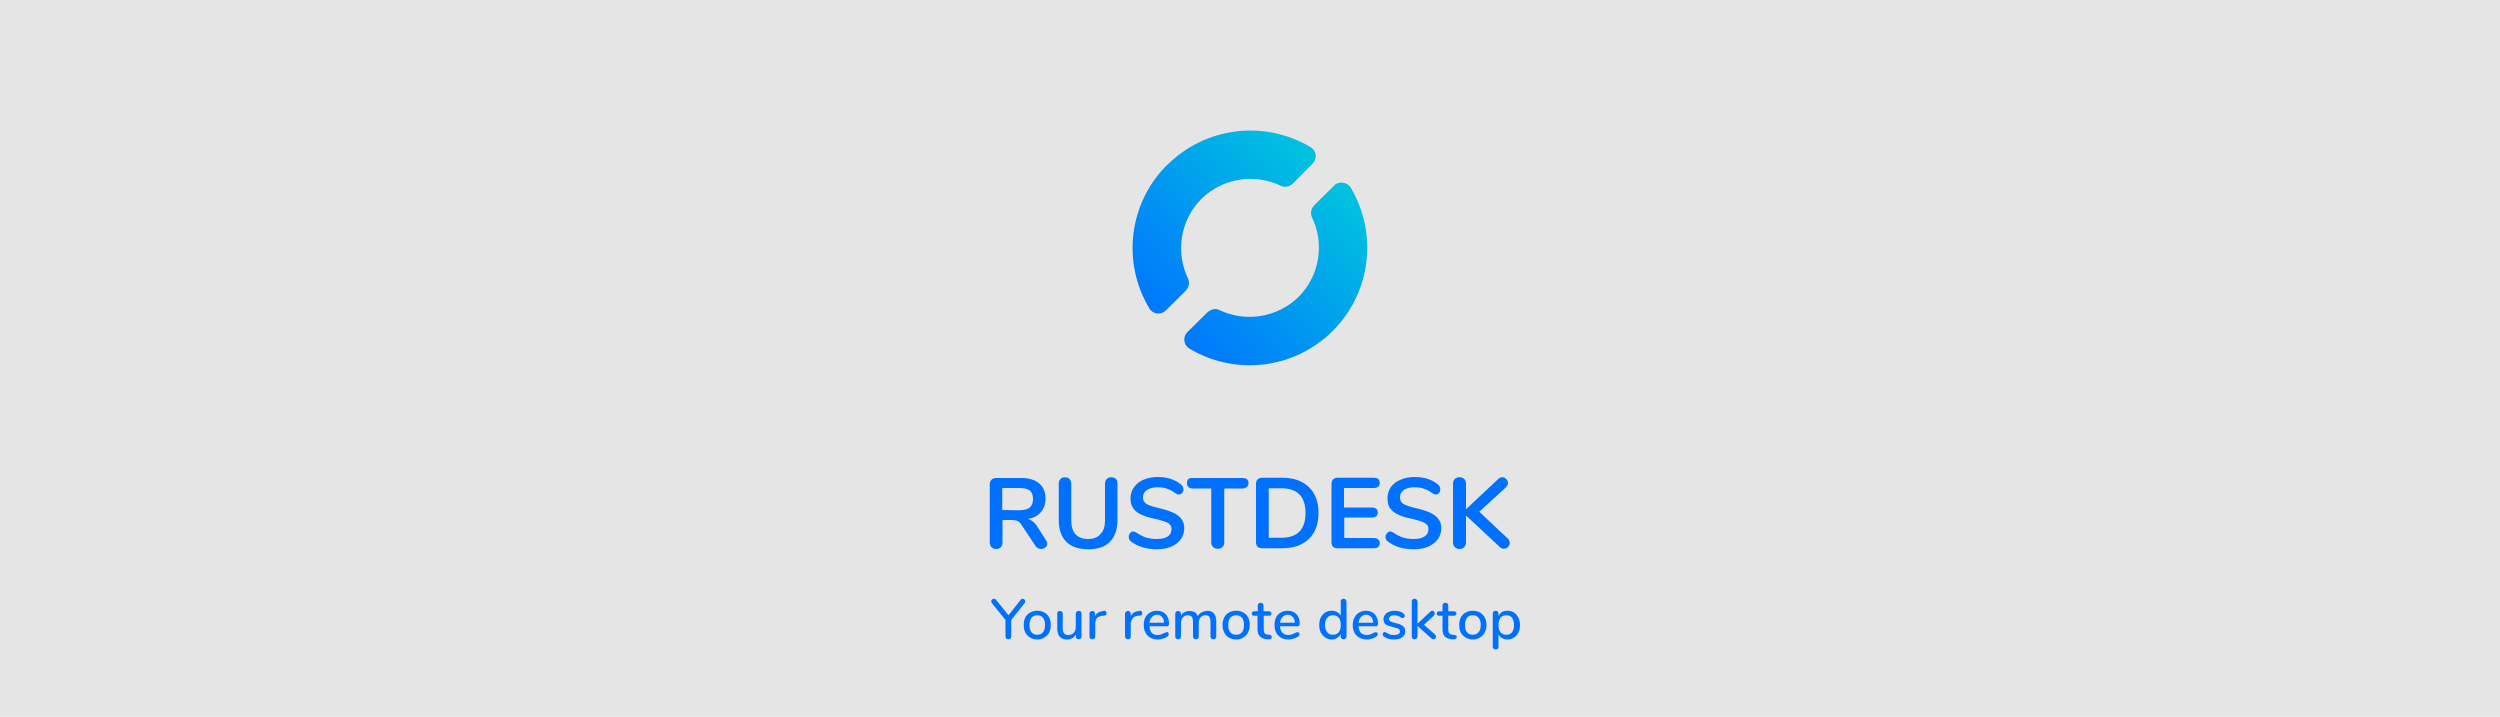
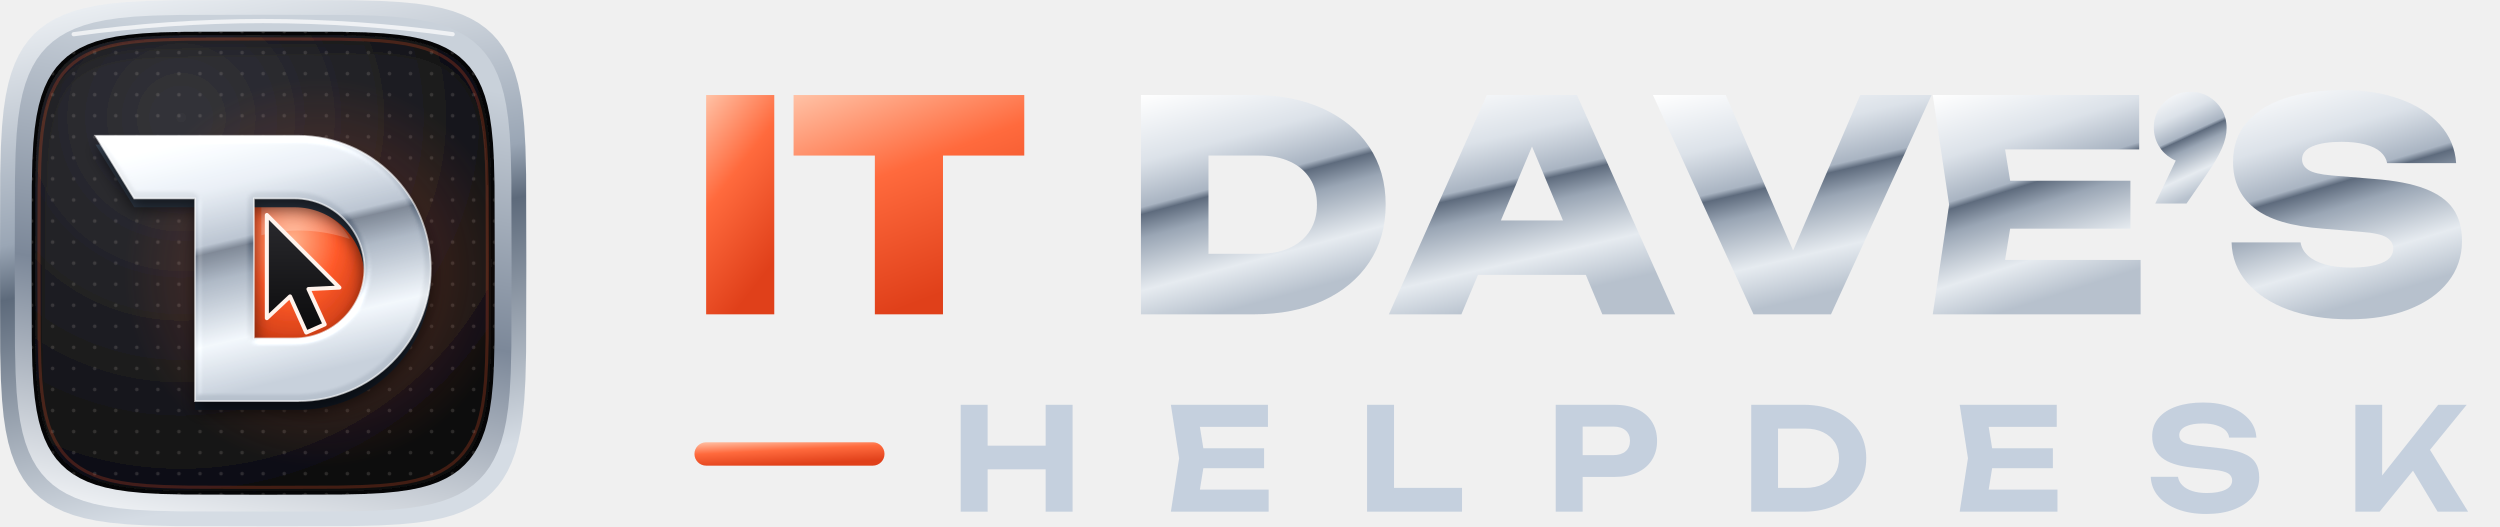
- <svg xmlns="http://www.w3.org/2000/svg" xmlns:xlink="http://www.w3.org/1999/xlink" xml:space="preserve" width="1000" height="286.6" style="clip-rule:evenodd;fill-rule:evenodd;stroke-linejoin:round;stroke-miterlimit:1.414">
-   <path d="M0 0h1000v286.6H0z" style="opacity:1;fill:#e5e5e5;fill-opacity:1;fill-rule:evenodd;stroke:none;stroke-width:.143px;stroke-linecap:butt;stroke-linejoin:miter;stroke-miterlimit:4;stroke-dasharray:none;stroke-dashoffset:0;stroke-opacity:1;marker:none" />
+ <svg xmlns="http://www.w3.org/2000/svg" viewBox="0 0 342 72" width="342" height="72" role="img" aria-label="IT Dave's Helpdesk">
  <defs>
-     <linearGradient xlink:href="#a" id="c" x1=".1" x2=".8" y1=".9" y2=".2" gradientTransform="matrix(94.00173 0 0 93.99768 453 52.2)" gradientUnits="userSpaceOnUse" />
-     <linearGradient id="a" x1=".1" x2=".8" y1=".9" y2=".2" gradientTransform="matrix(26.301 0 0 26.331 90.7 911.8)" gradientUnits="userSpaceOnUse">
-       <stop offset="0" stop-color="#004ba6" style="stop-color:#0071ff;stop-opacity:1" />
-       <stop offset="1" stop-color="#00bfe1" style="stop-color:#00bfe1;stop-opacity:1" />
+     <linearGradient id="chrome" x1="0" y1="0" x2="0" y2="1">
+       <stop offset="0" stop-color="#FFFFFF" />
+       <stop offset=".38" stop-color="#D5DCE4" />
+       <stop offset=".52" stop-color="#7D8A9B" />
+       <stop offset=".62" stop-color="#B9C3CF" />
+       <stop offset="1" stop-color="#EEF2F6" />
    </linearGradient>
-     <path id="b" d="M412.8 154.2h247V204h-247z" />
+     <linearGradient id="chromeD" x1="0" y1="0" x2="1" y2="1">
+       <stop offset="0" stop-color="#F7F9FB" />
+       <stop offset=".45" stop-color="#AEB9C6" />
+       <stop offset=".55" stop-color="#6E7B8C" />
+       <stop offset="1" stop-color="#D7DEE6" />
+     </linearGradient>
+     <linearGradient id="teal" x1="0" y1="0" x2="0" y2="1">
+       <stop offset="0" stop-color="#FF9A70" />
+       <stop offset="1" stop-color="#E84A1E" />
+     </linearGradient>
+     <radialGradient id="tile" cx=".3" cy=".2" r="1">
+       <stop offset="0" stop-color="#323238" />
+       <stop offset=".6" stop-color="#1A1A1D" />
+       <stop offset="1" stop-color="#0A0A0B" />
+     </radialGradient>
+     <linearGradient id="rim" x1="0" y1="0" x2="0" y2="1">
+       <stop offset="0" stop-color="#E9EEF3" />
+       <stop offset=".5" stop-color="#6F7C8D" />
+       <stop offset="1" stop-color="#C9D1DA" />
+     </linearGradient>
+     <filter id="glow" x="-50%" y="-50%" width="200%" height="200%">
+       <feGaussianBlur stdDeviation="2.2" result="b" />
+       <feMerge>
+         <feMergeNode in="b" />
+         <feMergeNode in="SourceGraphic" />
+       </feMerge>
+     </filter>
+     <filter id="lift" x="-20%" y="-20%" width="140%" height="150%">
+       <feDropShadow dx="0" dy="2.2" stdDeviation="1.8" flood-color="#000" flood-opacity=".55" />
+     </filter>
+     <filter id="bevel" x="-10%" y="-10%" width="120%" height="120%">
+       <feGaussianBlur in="SourceAlpha" stdDeviation="1.1" result="b" />
+       <feSpecularLighting in="b" surfaceScale="2.5" specularConstant=".9" specularExponent="22" lighting-color="#fff" result="s">
+         <feDistantLight azimuth="235" elevation="48" />
+       </feSpecularLighting>
+       <feComposite in="s" in2="SourceAlpha" operator="in" result="s2" />
+       <feComposite in="SourceGraphic" in2="s2" operator="arithmetic" k1="0" k2="1" k3=".55" k4="0" />
+     </filter>
  </defs>
-   <g style="clip-rule:evenodd;fill-rule:evenodd;stroke-linejoin:round;stroke-miterlimit:1.414">
-     <g style="font-size:40px;line-height:1.25;white-space:pre;shape-inside:url(#b);fill:#0071ff" transform="translate(-20 28.7)">
-       <path d="M438.4 187.4q.5.7.5 1.4 0 .9-.8 1.5-.7.6-1.7.6-.6 0-1.2-.3t-1-.9l-5.3-8q-.8-1.4-1.7-1.9-1-.5-2.4-.5H421v9q0 1.2-.7 1.9-.6.7-1.8.7-1.2 0-1.9-.7t-.7-2V165q0-1.2.7-1.8.7-.7 1.8-.7h10q4.8 0 7.3 2.2 2.5 2.1 2.5 6.1 0 3.3-1.9 5.4-1.8 2.1-5.2 2.7 1.2.3 2 1 1 .7 1.8 2zm-10.8-12q3 0 4.3-1.1 1.3-1.2 1.3-3.4 0-2.4-1.3-3.4-1.4-1-4.3-1h-6.7v8.8zm27.7 15.6q-5.8 0-8.8-3-3-3-3-8.8v-14.4q0-1.2.7-1.9.6-.7 1.8-.7 1.2 0 1.8.7.7.7.7 1.9v14.7q0 3.6 1.7 5.5 1.8 1.9 5 1.9 3.4 0 5-2 1.8-1.8 1.8-5.4v-14.7q0-1.2.7-1.9t1.8-.7q1.2 0 1.9.7.6.7.6 1.9v14.4q0 5.7-3 8.8-3 3-8.7 3zm27.4 0q-3 0-5.8-.8-2.7-.9-4.5-2.3-.9-.6-.9-1.9 0-.8.5-1.4.5-.7 1.2-.7t1.6.6q1.8 1.2 3.6 1.8 2 .6 4.2.6 3 0 4.5-1t1.5-3q0-1.6-1.4-2.4-1.5-.8-4.9-1.6-3.5-.7-5.7-1.7t-3.3-2.6q-1.1-1.5-1.1-4 0-2.4 1.4-4.4 1.4-2 3.8-3 2.6-1.1 5.7-1.1 5.7 0 9.3 3 .5.4.7.9.3.4.3 1 0 .9-.6 1.5-.4.6-1.1.6l-.8-.1-.9-.5q-1.6-1.2-3.2-1.7-1.5-.6-3.7-.6-2.7 0-4.3 1.1-1.6 1-1.6 3 0 1.7 1.4 2.6 1.4.8 4.8 1.6 3.5.8 5.7 1.8 2.3 1 3.4 2.5 1.2 1.5 1.2 3.8 0 2.5-1.4 4.4-1.3 1.9-3.9 3-2.4 1-5.7 1zm24.4-.2q-1.2 0-1.9-.7t-.7-1.8v-21.6h-7.3q-2.4 0-2.4-2.2t2.4-2H517q2.4 0 2.4 2t-2.4 2.2h-7.3v21.6q0 1.1-.7 1.8t-1.9.7zm17.8-.2q-1.2 0-1.9-.6-.6-.7-.6-1.8v-23.3q0-1.2.6-1.8.7-.7 1.9-.7h8q6.8 0 10.6 3.7 3.9 3.7 3.9 10.4t-3.9 10.4q-3.8 3.7-10.7 3.7zm7.6-4.2q9.7 0 9.7-9.9t-9.7-9.9h-5v19.8zm22.5 4.2q-1.1 0-1.8-.6-.6-.7-.6-1.8v-23.3q0-1.2.6-1.8.7-.7 1.8-.7h14.5q1.1 0 1.8.5.6.6.6 1.5 0 1-.6 1.6-.7.5-1.8.5h-11.9v7.8h11q1.2 0 1.9.5.6.5.6 1.5t-.6 1.5-1.8.5h-11v8.2h11.8q1.1 0 1.8.6.6.5.6 1.5t-.6 1.5-1.8.5zm30.5.4q-3.1 0-5.9-.8-2.7-.9-4.4-2.3-1-.6-1-1.9 0-.8.6-1.4.5-.7 1.2-.7t1.6.6q1.7 1.2 3.6 1.8 1.9.6 4.2.6 2.9 0 4.4-1 1.6-1 1.6-3 0-1.6-1.5-2.4-1.4-.8-4.8-1.6-3.5-.7-5.7-1.7t-3.4-2.6q-1-1.5-1-4 0-2.4 1.3-4.4 1.4-2 3.9-3 2.5-1.1 5.6-1.1 5.8 0 9.4 3 .5.4.7.9.2.4.2 1 0 .9-.5 1.5t-1.2.6l-.7-.1-.9-.5q-1.6-1.2-3.2-1.7-1.5-.6-3.8-.6-2.7 0-4.3 1.1-1.5 1-1.5 3 0 1.7 1.4 2.6 1.4.8 4.7 1.6 3.6.8 5.8 1.8 2.2 1 3.4 2.5 1.2 1.5 1.2 3.8 0 2.5-1.4 4.4-1.4 1.9-3.9 3-2.5 1-5.7 1zm37.6-4.3q.8.8.8 1.8 0 .9-.7 1.6-.7.7-1.6.7-1 0-1.9-.9l-13.3-12.4v10.8q0 1.1-.7 1.8-.7.8-1.9.8t-1.9-.8q-.7-.7-.7-1.8v-23.5q0-1.2.7-1.9t1.9-.7q1.2 0 1.9.7t.7 1.9V175l12.9-12.1q.7-.7 1.6-.7 1 0 1.6.7.7.7.7 1.6t-.8 1.7l-10.7 9.8z" aria-label="RUSTDESK" style="font-weight:700;font-family:Nunito;-inkscape-font-specification:&quot;Nunito Bold&quot;" />
+   <defs>
+     <linearGradient id="a2chrome" x1="0" y1="0" x2=".3" y2="1">
+       <stop offset="0" stop-color="#FFFFFF" />
+       <stop offset=".28" stop-color="#DCE2E9" />
+       <stop offset=".47" stop-color="#A9B4C2" />
+       <stop offset=".5" stop-color="#5E6B7D" />
+       <stop offset=".6" stop-color="#9AA6B5" />
+       <stop offset=".82" stop-color="#E6EBF0" />
+       <stop offset="1" stop-color="#B7C1CD" />
+     </linearGradient>
+     <linearGradient id="a2side" x1="0" y1="0" x2="0" y2="1">
+       <stop offset="0" stop-color="#3B4757" />
+       <stop offset="1" stop-color="#121A26" />
+     </linearGradient>
+     <linearGradient id="a2rim" x1="0" y1="0" x2=".2" y2="1">
+       <stop offset="0" stop-color="#F2F5F8" />
+       <stop offset=".45" stop-color="#9AA6B5" />
+       <stop offset=".55" stop-color="#5D6A7B" />
+       <stop offset="1" stop-color="#D5DCE4" />
+     </linearGradient>
+     <radialGradient id="a2field" cx=".32" cy=".18" r=".95">
+       <stop offset="0" stop-color="#34343A" />
+       <stop offset=".55" stop-color="#1C1C20" />
+       <stop offset="1" stop-color="#0A0A0B" />
+     </radialGradient>
+     <radialGradient id="a2glowbg" cx=".62" cy=".52" r=".42">
+       <stop offset="0" stop-color="#FF5A2A" stop-opacity=".30" />
+       <stop offset="1" stop-color="#FF5A2A" stop-opacity="0" />
+     </radialGradient>
+     <linearGradient id="a2teal" x1="0" y1="0" x2=".4" y2="1">
+       <stop offset="0" stop-color="#FFC2A6" />
+       <stop offset=".45" stop-color="#FF6A3D" />
+       <stop offset="1" stop-color="#E0401A" />
+     </linearGradient>
+     <linearGradient id="a2rim2" x1="0" y1="1" x2=".2" y2="0">
+       <stop offset="0" stop-color="#F7F9FB" />
+       <stop offset=".5" stop-color="#7C8899" />
+       <stop offset="1" stop-color="#C9D1DA" />
+     </linearGradient>
+     <pattern id="a2dots" width="4" height="4" patternUnits="userSpaceOnUse">
+       <circle cx="2" cy="2" r=".35" fill="#B8B0A8" opacity=".35" />
+     </pattern>
+     <radialGradient id="a2screen" cx=".35" cy=".3" r=".9">
+       <stop offset="0" stop-color="#FFB08A" />
+       <stop offset=".45" stop-color="#FF5A2A" />
+       <stop offset="1" stop-color="#B8300C" />
+     </radialGradient>
+     <linearGradient id="a2ptr" x1="0" y1="0" x2="0" y2="1">
+       <stop offset="0" stop-color="#2A2A2E" />
+       <stop offset="1" stop-color="#0B0B0C" />
+     </linearGradient>
+     <filter id="a2glow" x="-60%" y="-60%" width="220%" height="220%">
+       <feGaussianBlur stdDeviation="2.4" result="b" />
+       <feMerge>
+         <feMergeNode in="b" />
+         <feMergeNode in="SourceGraphic" />
+       </feMerge>
+     </filter>
+     <filter id="a2shadow" x="-20%" y="-20%" width="140%" height="150%">
+       <feDropShadow dx="0" dy="3" stdDeviation="2.2" flood-color="#000" flood-opacity=".6" />
+     </filter>
+     <filter id="a2inner" x="-5%" y="-5%" width="110%" height="110%">
+       <feFlood flood-color="#000" flood-opacity=".65" />
+       <feComposite in2="SourceAlpha" operator="out" />
+       <feGaussianBlur stdDeviation="2.2" />
+       <feOffset dy="1.6" result="sh" />
+       <feComposite in="sh" in2="SourceAlpha" operator="in" />
+       <feMerge>
+         <feMergeNode in="SourceGraphic" />
+         <feMergeNode />
+       </feMerge>
+     </filter>
+     <filter id="a2bevel" x="-10%" y="-10%" width="120%" height="120%">
+       <feGaussianBlur in="SourceAlpha" stdDeviation=".9" result="b" />
+       <feSpecularLighting in="b" surfaceScale="2.2" specularConstant="1" specularExponent="28" lighting-color="#fff" result="s">
+         <feDistantLight azimuth="240" elevation="50" />
+       </feSpecularLighting>
+       <feComposite in="s" in2="SourceAlpha" operator="in" result="s2" />
+       <feComposite in="SourceGraphic" in2="s2" operator="arithmetic" k1="0" k2="1" k3=".6" k4="0" />
+     </filter>
+   </defs>
+   <g transform="scale(0.72)">
+     <path d="M100.00 50.00 L99.96 66.80 L99.83 72.14 L99.61 76.01 L99.31 79.12 L98.92 81.75 L98.44 84.05 L97.87 86.08 L97.20 87.89 L96.44 89.52 L95.58 91.00 L94.61 92.33 L93.53 93.53 L92.33 94.61 L91.00 95.58 L89.52 96.44 L87.89 97.20 L86.08 97.87 L84.05 98.44 L81.75 98.92 L79.12 99.31 L76.01 99.61 L72.14 99.83 L66.80 99.96 L50.00 100.00 L33.20 99.96 L27.86 99.83 L23.99 99.61 L20.88 99.31 L18.25 98.92 L15.95 98.44 L13.92 97.87 L12.11 97.20 L10.48 96.44 L9.00 95.58 L7.67 94.61 L6.47 93.53 L5.39 92.33 L4.42 91.00 L3.56 89.52 L2.80 87.89 L2.13 86.08 L1.56 84.05 L1.08 81.75 L0.69 79.12 L0.39 76.01 L0.17 72.14 L0.04 66.80 L0.00 50.00 L0.04 33.20 L0.17 27.86 L0.39 23.99 L0.69 20.88 L1.08 18.25 L1.56 15.95 L2.13 13.92 L2.80 12.11 L3.56 10.48 L4.42 9.00 L5.39 7.67 L6.47 6.47 L7.67 5.39 L9.00 4.42 L10.48 3.56 L12.11 2.80 L13.92 2.13 L15.95 1.56 L18.25 1.08 L20.88 0.69 L23.99 0.39 L27.86 0.17 L33.20 0.04 L50.00 0.00 L66.80 0.04 L72.14 0.17 L76.01 0.39 L79.12 0.69 L81.75 1.08 L84.05 1.56 L86.08 2.13 L87.89 2.80 L89.52 3.56 L91.00 4.42 L92.33 5.39 L93.53 6.47 L94.61 7.67 L95.58 9.00 L96.44 10.48 L97.20 12.11 L97.87 13.92 L98.44 15.95 L98.92 18.25 L99.31 20.88 L99.61 23.99 L99.83 27.86 L99.96 33.20 Z" fill="url(#a2rim)" />
+     <path d="M97.20 50.00 L97.16 65.86 L97.04 70.90 L96.84 74.55 L96.55 77.49 L96.18 79.98 L95.73 82.14 L95.19 84.06 L94.56 85.77 L93.84 87.31 L93.03 88.70 L92.11 89.96 L91.09 91.09 L89.96 92.11 L88.70 93.03 L87.31 93.84 L85.77 94.56 L84.06 95.19 L82.14 95.73 L79.98 96.18 L77.49 96.55 L74.55 96.84 L70.90 97.04 L65.86 97.16 L50.00 97.20 L34.14 97.16 L29.10 97.04 L25.45 96.84 L22.51 96.55 L20.02 96.18 L17.86 95.73 L15.94 95.19 L14.23 94.56 L12.69 93.84 L11.30 93.03 L10.04 92.11 L8.91 91.09 L7.89 89.96 L6.97 88.70 L6.16 87.31 L5.44 85.77 L4.81 84.06 L4.27 82.14 L3.82 79.98 L3.45 77.49 L3.16 74.55 L2.96 70.90 L2.84 65.86 L2.80 50.00 L2.84 34.14 L2.96 29.10 L3.16 25.45 L3.45 22.51 L3.82 20.02 L4.27 17.86 L4.81 15.94 L5.44 14.23 L6.16 12.69 L6.97 11.30 L7.89 10.04 L8.91 8.91 L10.04 7.89 L11.30 6.97 L12.69 6.16 L14.23 5.44 L15.94 4.81 L17.86 4.27 L20.02 3.82 L22.51 3.45 L25.45 3.16 L29.10 2.96 L34.14 2.84 L50.00 2.80 L65.86 2.84 L70.90 2.96 L74.55 3.16 L77.49 3.45 L79.98 3.82 L82.14 4.27 L84.06 4.81 L85.77 5.44 L87.31 6.16 L88.70 6.97 L89.96 7.89 L91.09 8.91 L92.11 10.04 L93.03 11.30 L93.84 12.69 L94.56 14.23 L95.19 15.94 L95.73 17.86 L96.18 20.02 L96.55 22.51 L96.84 25.45 L97.04 29.10 L97.16 34.14 Z" fill="url(#a2rim2)" />
+     <path d="M94.00 50.00 L93.96 64.78 L93.85 69.49 L93.66 72.88 L93.39 75.62 L93.05 77.94 L92.63 79.96 L92.13 81.75 L91.54 83.35 L90.87 84.78 L90.11 86.08 L89.26 87.25 L88.30 88.30 L87.25 89.26 L86.08 90.11 L84.78 90.87 L83.35 91.54 L81.75 92.13 L79.96 92.63 L77.94 93.05 L75.62 93.39 L72.88 93.66 L69.49 93.85 L64.78 93.96 L50.00 94.00 L35.22 93.96 L30.51 93.85 L27.12 93.66 L24.38 93.39 L22.06 93.05 L20.04 92.63 L18.25 92.13 L16.65 91.54 L15.22 90.87 L13.92 90.11 L12.75 89.26 L11.70 88.30 L10.74 87.25 L9.89 86.08 L9.13 84.78 L8.46 83.35 L7.87 81.75 L7.37 79.96 L6.95 77.94 L6.61 75.62 L6.34 72.88 L6.15 69.49 L6.04 64.78 L6.00 50.00 L6.04 35.22 L6.15 30.51 L6.34 27.12 L6.61 24.38 L6.95 22.06 L7.37 20.04 L7.87 18.25 L8.46 16.65 L9.13 15.22 L9.89 13.92 L10.74 12.75 L11.70 11.70 L12.75 10.74 L13.92 9.89 L15.22 9.13 L16.65 8.46 L18.25 7.87 L20.04 7.37 L22.06 6.95 L24.38 6.61 L27.12 6.34 L30.51 6.15 L35.22 6.04 L50.00 6.00 L64.78 6.04 L69.49 6.15 L72.88 6.34 L75.62 6.61 L77.94 6.95 L79.96 7.37 L81.75 7.87 L83.35 8.46 L84.78 9.13 L86.08 9.89 L87.25 10.74 L88.30 11.70 L89.26 12.75 L90.11 13.92 L90.87 15.22 L91.54 16.65 L92.13 18.25 L92.63 20.04 L93.05 22.06 L93.39 24.38 L93.66 27.12 L93.85 30.51 L93.96 35.22 Z" fill="#050506" />
+     <g transform="translate(50 50) scale(.985) translate(-50 -50)">
+       <path d="M94.00 50.00 L93.96 64.78 L93.85 69.49 L93.66 72.88 L93.39 75.62 L93.05 77.94 L92.63 79.96 L92.13 81.75 L91.54 83.35 L90.87 84.78 L90.11 86.08 L89.26 87.25 L88.30 88.30 L87.25 89.26 L86.08 90.11 L84.78 90.87 L83.35 91.54 L81.75 92.13 L79.96 92.63 L77.94 93.05 L75.62 93.39 L72.88 93.66 L69.49 93.85 L64.78 93.96 L50.00 94.00 L35.22 93.96 L30.51 93.85 L27.12 93.66 L24.38 93.39 L22.06 93.05 L20.04 92.63 L18.25 92.13 L16.65 91.54 L15.22 90.87 L13.92 90.11 L12.75 89.26 L11.70 88.30 L10.74 87.25 L9.89 86.08 L9.13 84.78 L8.46 83.35 L7.87 81.75 L7.37 79.96 L6.95 77.94 L6.61 75.62 L6.34 72.88 L6.15 69.49 L6.04 64.78 L6.00 50.00 L6.04 35.22 L6.15 30.51 L6.34 27.12 L6.61 24.38 L6.95 22.06 L7.37 20.04 L7.87 18.25 L8.46 16.65 L9.13 15.22 L9.89 13.92 L10.74 12.75 L11.70 11.70 L12.75 10.74 L13.92 9.89 L15.22 9.13 L16.65 8.46 L18.25 7.87 L20.04 7.37 L22.06 6.95 L24.38 6.61 L27.12 6.34 L30.51 6.15 L35.22 6.04 L50.00 6.00 L64.78 6.04 L69.49 6.15 L72.88 6.34 L75.62 6.61 L77.94 6.95 L79.96 7.37 L81.75 7.87 L83.35 8.46 L84.78 9.13 L86.08 9.89 L87.25 10.74 L88.30 11.70 L89.26 12.75 L90.11 13.92 L90.87 15.22 L91.54 16.65 L92.13 18.25 L92.63 20.04 L93.05 22.06 L93.39 24.38 L93.66 27.12 L93.85 30.51 L93.96 35.22 Z" fill="url(#a2field)" filter="url(#a2inner)" />
    </g>
-     <g style="font-size:22.667px;line-height:1.25;fill:#0071ff">
-       <path d="M390.8 212.4q.3-.4.7-.4.5 0 .8.3.3.4.3.8t-.3.7l-5.3 6.7v6.5q0 .6-.4 1-.3.2-.8.2t-.8-.3q-.3-.3-.3-.9v-6.5l-5.4-6.7q-.3-.3-.3-.7 0-.5.3-.8.4-.3.8-.3.5 0 .8.4l5 6.2zm6.6 15.9q-1.6 0-2.9-.8-1.2-.7-1.9-2-.6-1.3-.6-3t.6-3q.7-1.3 2-2 1.2-.7 2.8-.7t2.8.7q1.3.7 2 2 .6 1.3.6 3t-.6 3q-.7 1.3-2 2-1.2.8-2.8.8zm0-1.9q1.5 0 2.3-1 .8-1 .8-2.9t-.8-2.9q-.8-1-2.3-1t-2.3 1q-.8 1-.8 3 0 1.8.8 2.8.8 1 2.3 1zm16.5-9.6q.6 0 .9.3.3.3.3.8v9.2q0 .5-.3.8-.4.3-.9.3t-.8-.3q-.2-.3-.2-.7v-.9q-.6 1-1.5 1.5-1 .5-2 .5-4 0-4-4.5V218q0-.5.2-.8.3-.3.9-.3.5 0 .8.3.3.3.3.8v5.9q0 1.3.6 2 .5.6 1.6.6 1.4 0 2.2-.9.8-.8.8-2.3V218q0-.5.3-.8.3-.3.8-.3zm10.2 0q1 0 1 1 0 .4-.2.7-.2.2-.9.3h-.6q-1.5.2-2.2 1-.6 1-.6 2.1v5.2q0 .6-.4.8-.3.3-.8.3t-.8-.3q-.3-.2-.3-.8V218q0-.5.3-.8.3-.3.8-.3t.8.3q.3.3.3.8v1q.4-1 1.3-1.5t2-.6zm14.3 0q1 0 1 1 0 .4-.2.7l-.9.3h-.7q-1.4.2-2 1-.8 1-.8 2.1v5.2q0 .6-.3.8-.3.3-.8.3t-.8-.3q-.4-.2-.4-.8V218q0-.5.4-.8.3-.3.8-.3t.8.3q.3.3.3.8v1q.4-1 1.3-1.5.8-.5 2-.6zm10.9 8.5q.3 0 .5.3.2.2.2.6 0 .6-.8 1.1-.8.5-1.8.7-.9.3-1.7.3-2.7 0-4.2-1.6-1.5-1.5-1.5-4.2 0-1.7.6-3 .7-1.3 2-2 1.1-.7 2.7-.7 2.2 0 3.5 1.4 1.3 1.4 1.3 3.8 0 1-.8 1h-7q.2 3.5 3.3 3.5.9 0 1.5-.3l1.3-.6.4-.1.5-.2zm-4-6.9q-1.3 0-2 .9-.9.8-1 2.3h5.8q0-1.5-.8-2.3-.7-.9-2-.9zm20-1.6q3.7 0 3.7 4.4v6q0 .4-.3.7-.3.3-.8.3t-.9-.3q-.3-.3-.3-.8v-5.9q0-1.3-.5-2-.5-.6-1.5-.6-1.3 0-2 .9-.7.8-.7 2.3v5.3q0 .5-.3.8-.4.3-.9.3t-.8-.3q-.3-.3-.3-.8v-5.9q0-1.3-.5-2-.5-.6-1.6-.6-1.2 0-2 .9-.7.8-.7 2.3v5.3q0 .5-.3.8-.3.3-.8.3t-.9-.3q-.3-.3-.3-.8V218q0-.5.3-.8.4-.3.9-.3.4 0 .7.3.4.3.4.8v.8q.5-1 1.3-1.4 1-.5 2-.5 1.3 0 2.2.5.8.5 1.2 1.6.5-1 1.5-1.5 1-.6 2.2-.6zm11.7 11.5q-1.7 0-3-.8-1.2-.7-1.8-2-.7-1.3-.7-3t.7-3q.6-1.3 1.9-2 1.2-.7 2.9-.7t2.8.7q1.3.7 2 2 .6 1.3.6 3t-.7 3q-.6 1.3-1.9 2-1.2.8-2.8.8zm0-1.9q1.5 0 2.3-1 .8-1 .8-2.9t-.8-2.9q-.9-1-2.3-1t-2.4 1q-.8 1-.8 3 0 1.8.8 2.8.8 1 2.4 1zm13.3 0q.5.1.7.3.2.2.2.6 0 .5-.3.7-.4.3-1 .2h-.7q-1.8-.2-2.7-1.1-1-1-1-3v-5.3h-1.3q-1 0-1-.9 0-.4.3-.6.3-.3.7-.3h1.4v-2.3q0-.5.3-.8.3-.3.8-.3t.9.3q.3.3.3.8v2.3h2.2q.5 0 .7.3.3.2.3.6 0 .4-.3.7-.2.2-.7.2H488v5.5q0 1 .4 1.6.5.4 1.4.5zm11.2-1q.4 0 .6.2.2.2.2.6 0 .6-.8 1.1-.8.5-1.8.7-1 .3-1.8.3-2.6 0-4.1-1.6-1.5-1.5-1.5-4.2 0-1.7.6-3 .7-1.3 1.9-2t2.8-.7q2.2 0 3.5 1.4 1.3 1.4 1.3 3.8 0 1-.9 1h-7q.3 3.5 3.4 3.5.9 0 1.5-.3l1.3-.6.3-.1.5-.2zm-3.9-7q-1.3 0-2.1.9-.8.8-1 2.3h5.9q0-1.5-.8-2.3-.7-.9-2-.9zm22.3-6.4q.5 0 .8.3.4.3.4.8v14q0 .5-.4.8-.3.3-.8.3t-.8-.3q-.3-.3-.3-.8v-1q-.5 1-1.5 1.6-1 .6-2.2.6-1.4 0-2.5-.8-1.1-.7-1.8-2-.6-1.3-.6-3 0-1.8.6-3 .7-1.3 1.8-2 1-.7 2.5-.7 1.3 0 2.2.5 1 .5 1.5 1.5V213q0-.4.3-.7.3-.3.8-.3zm-4.2 14.4q1.5 0 2.3-1 .8-1 .8-2.9t-.8-2.9q-.8-1-2.3-1t-2.3 1q-.9 1-.9 2.9 0 1.8.9 2.9.8 1 2.3 1zm17.2-1q.3 0 .5.2t.2.6q0 .6-.8 1.1-.8.5-1.7.7-1 .3-1.8.3-2.6 0-4.2-1.6-1.5-1.5-1.5-4.2 0-1.7.7-3t1.9-2q1.2-.7 2.7-.7 2.2 0 3.5 1.4 1.3 1.4 1.3 3.8 0 1-.8 1h-7q.2 3.5 3.4 3.5.8 0 1.4-.3.7-.2 1.3-.6l.4-.1.5-.2zm-4-7q-1.2 0-2 .9-.8.8-1 2.3h5.9q-.1-1.5-.8-2.3-.7-.9-2-.9zm11.2 9.9q-2.3 0-3.8-1-.4-.2-.6-.5l-.1-.6q0-.4.2-.6.2-.3.5-.3t1 .4l1.2.6q.7.2 1.7.2t1.7-.4q.6-.4.6-1 0-.5-.3-.8-.2-.3-.8-.5l-1.7-.5q-2-.4-3-1.1-.8-.8-.8-2 0-1 .6-1.8t1.6-1.2q1-.4 2.2-.4 1 0 1.8.2.9.2 1.5.7.8.5.8 1.1 0 .4-.3.7-.2.2-.5.2h-.4q-.2 0-.5-.4l-1.2-.5q-.5-.2-1.3-.2-1 0-1.5.4-.6.4-.6 1 0 .7.5 1 .6.4 2 .7 1.6.3 2.4.8.9.4 1.2 1 .4.6.4 1.5 0 1.5-1.2 2.4-1.2.9-3.3.9zm16.4-2q.4.3.4.8t-.3.8q-.3.3-.7.3-.5 0-.8-.3l-5.6-5v4.2q0 .5-.4.8-.3.3-.8.3t-.8-.3q-.3-.3-.3-.8v-14q0-.5.3-.8.3-.3.8-.3t.8.3q.4.3.4.8v8.9l5.1-4.8q.4-.4.8-.4t.7.3q.3.4.3.8t-.3.8l-4 3.7zm7.7.2q.5 0 .7.2.3.2.3.6 0 .5-.4.7-.3.3-1 .2h-.6q-1.9-.2-2.8-1.1-.9-1-.9-3v-5.3h-1.3q-1 0-1-.9 0-.4.2-.6.3-.3.8-.3h1.3v-2.3q0-.5.3-.8.3-.3.9-.3.5 0 .8.3.3.3.3.8v2.3h2.3q.4 0 .7.3.3.2.3.6 0 .4-.3.7-.3.2-.7.2h-2.3v5.5q0 1 .4 1.6.5.4 1.4.5zm7.4 1.8q-1.6 0-2.8-.8-1.3-.7-2-2-.6-1.3-.6-3t.6-3q.7-1.3 2-2 1.2-.7 2.8-.7t2.9.7q1.2.7 1.9 2t.7 3q0 1.7-.7 3t-2 2q-1.1.8-2.8.8zm0-1.9q1.5 0 2.3-1 .9-1 .9-2.9t-.9-2.9q-.8-1-2.3-1t-2.3 1q-.8 1-.8 3 0 1.8.8 2.8.8 1 2.3 1zm14-9.6q1.4 0 2.5.7t1.7 2q.7 1.3.7 3 0 1.8-.6 3t-1.8 2q-1.1.8-2.6.8-1.2 0-2.2-.6-.9-.5-1.4-1.5v5q0 .5-.3.8-.3.3-.8.3t-.9-.3q-.3-.3-.3-.8v-13.3q0-.5.3-.8.3-.3.9-.3.5 0 .8.3.3.3.3.8v1q.5-1 1.4-1.6 1-.5 2.2-.5zm-.6 9.6q1.5 0 2.3-1 .8-1 .8-2.8 0-2-.8-3t-2.3-1q-1.5 0-2.3 1-.8 1-.8 3 0 1.8.8 2.8.8 1 2.3 1z" aria-label="Your remote desktop" style="font-weight:600;font-family:Nunito;-inkscape-font-specification:&quot;Nunito Semi-Bold&quot;" transform="translate(17.5 27.5)" />
+     <path d="M94.00 50.00 L93.96 64.78 L93.85 69.49 L93.66 72.88 L93.39 75.62 L93.05 77.94 L92.63 79.96 L92.13 81.75 L91.54 83.35 L90.87 84.78 L90.11 86.08 L89.26 87.25 L88.30 88.30 L87.25 89.26 L86.08 90.11 L84.78 90.87 L83.35 91.54 L81.75 92.13 L79.96 92.63 L77.94 93.05 L75.62 93.39 L72.88 93.66 L69.49 93.85 L64.78 93.96 L50.00 94.00 L35.22 93.96 L30.51 93.85 L27.12 93.66 L24.38 93.39 L22.06 93.05 L20.04 92.63 L18.25 92.13 L16.65 91.54 L15.22 90.87 L13.92 90.11 L12.75 89.26 L11.70 88.30 L10.74 87.25 L9.89 86.08 L9.13 84.78 L8.46 83.35 L7.87 81.75 L7.37 79.96 L6.95 77.94 L6.61 75.62 L6.34 72.88 L6.15 69.49 L6.04 64.78 L6.00 50.00 L6.04 35.22 L6.15 30.51 L6.34 27.12 L6.61 24.38 L6.95 22.06 L7.37 20.04 L7.87 18.25 L8.46 16.65 L9.13 15.22 L9.89 13.92 L10.74 12.75 L11.70 11.70 L12.75 10.74 L13.92 9.89 L15.22 9.13 L16.65 8.46 L18.25 7.87 L20.04 7.37 L22.06 6.95 L24.38 6.61 L27.12 6.34 L30.51 6.15 L35.22 6.04 L50.00 6.00 L64.78 6.04 L69.49 6.15 L72.88 6.34 L75.62 6.61 L77.94 6.95 L79.96 7.37 L81.75 7.87 L83.35 8.46 L84.78 9.13 L86.08 9.89 L87.25 10.74 L88.30 11.70 L89.26 12.75 L90.11 13.92 L90.87 15.22 L91.54 16.65 L92.13 18.25 L92.63 20.04 L93.05 22.06 L93.39 24.38 L93.66 27.12 L93.85 30.51 L93.96 35.22 Z" fill="url(#a2dots)" opacity=".5" />
+     <path d="M94.00 50.00 L93.96 64.78 L93.85 69.49 L93.66 72.88 L93.39 75.62 L93.05 77.94 L92.63 79.96 L92.13 81.75 L91.54 83.35 L90.87 84.78 L90.11 86.08 L89.26 87.25 L88.30 88.30 L87.25 89.26 L86.08 90.11 L84.78 90.87 L83.35 91.54 L81.75 92.13 L79.96 92.63 L77.94 93.05 L75.62 93.39 L72.88 93.66 L69.49 93.85 L64.78 93.96 L50.00 94.00 L35.22 93.96 L30.51 93.85 L27.12 93.66 L24.38 93.39 L22.06 93.05 L20.04 92.63 L18.25 92.13 L16.65 91.54 L15.22 90.87 L13.92 90.11 L12.75 89.26 L11.70 88.30 L10.74 87.25 L9.89 86.08 L9.13 84.78 L8.46 83.35 L7.87 81.75 L7.37 79.96 L6.95 77.94 L6.61 75.62 L6.34 72.88 L6.15 69.49 L6.04 64.78 L6.00 50.00 L6.04 35.22 L6.15 30.51 L6.34 27.12 L6.61 24.38 L6.95 22.06 L7.37 20.04 L7.87 18.25 L8.46 16.65 L9.13 15.22 L9.89 13.92 L10.74 12.75 L11.70 11.70 L12.75 10.74 L13.92 9.89 L15.22 9.13 L16.65 8.46 L18.25 7.87 L20.04 7.37 L22.06 6.95 L24.38 6.61 L27.12 6.34 L30.51 6.15 L35.22 6.04 L50.00 6.00 L64.78 6.04 L69.49 6.15 L72.88 6.34 L75.62 6.61 L77.94 6.95 L79.96 7.37 L81.75 7.87 L83.35 8.46 L84.78 9.13 L86.08 9.89 L87.25 10.74 L88.30 11.70 L89.26 12.75 L90.11 13.92 L90.87 15.22 L91.54 16.65 L92.13 18.25 L92.63 20.04 L93.05 22.06 L93.39 24.38 L93.66 27.12 L93.85 30.51 L93.96 35.22 Z" fill="url(#a2glowbg)" />
+     <path d="M92.60 50.00 L92.56 64.31 L92.45 68.87 L92.27 72.16 L92.01 74.81 L91.68 77.06 L91.27 79.01 L90.79 80.74 L90.22 82.28 L89.57 83.67 L88.83 84.93 L88.01 86.06 L87.09 87.09 L86.06 88.01 L84.93 88.83 L83.67 89.57 L82.28 90.22 L80.74 90.79 L79.01 91.27 L77.06 91.68 L74.81 92.01 L72.16 92.27 L68.87 92.45 L64.31 92.56 L50.00 92.60 L35.69 92.56 L31.13 92.45 L27.84 92.27 L25.19 92.01 L22.94 91.68 L20.99 91.27 L19.26 90.79 L17.72 90.22 L16.33 89.57 L15.07 88.83 L13.94 88.01 L12.91 87.09 L11.99 86.06 L11.17 84.93 L10.43 83.67 L9.78 82.28 L9.21 80.74 L8.73 79.01 L8.32 77.06 L7.99 74.81 L7.73 72.16 L7.55 68.87 L7.44 64.31 L7.40 50.00 L7.44 35.69 L7.55 31.13 L7.73 27.84 L7.99 25.19 L8.32 22.94 L8.73 20.99 L9.21 19.26 L9.78 17.72 L10.43 16.33 L11.17 15.07 L11.99 13.94 L12.91 12.91 L13.94 11.99 L15.07 11.17 L16.33 10.43 L17.72 9.78 L19.26 9.21 L20.99 8.73 L22.94 8.32 L25.19 7.99 L27.84 7.73 L31.13 7.55 L35.69 7.44 L50.00 7.40 L64.31 7.44 L68.87 7.55 L72.16 7.73 L74.81 7.99 L77.06 8.32 L79.01 8.73 L80.74 9.21 L82.28 9.78 L83.67 10.43 L84.93 11.17 L86.06 11.99 L87.09 12.91 L88.01 13.94 L88.83 15.07 L89.57 16.33 L90.22 17.72 L90.79 19.26 L91.27 20.99 L91.68 22.94 L92.01 25.19 L92.27 27.84 L92.45 31.13 L92.56 35.69 Z" fill="none" stroke="#FF5A2A" stroke-opacity=".22" stroke-width=".6" />
+     <path d="M14 6.5 Q50 1.5 86 6.5" fill="none" stroke="#fff" stroke-opacity=".7" stroke-width=".8" stroke-linecap="round" />
+     <g transform="translate(16.05 16.00) scale(0.7)">
+       <path d="M46 31 H57 A19 19 0 0 1 57 69 H46 Z" fill="url(#a2screen)" filter="url(#a2glow)" />
+       <path d="M48 33 H57 A17 17 0 0 1 72 42 Q60 38 48 41 Z" fill="#fff" opacity=".22" />
+       <g transform="translate(0 2.4)">
+         <path d="M3 14 H58 A36 36 0 0 1 58 86 H30 V31 H13.5 Z M46 31 H57 A19 19 0 0 1 57 69 H46 Z" fill-rule="evenodd" fill="url(#a2side)" />
+       </g>
+       <g filter="url(#a2shadow)">
+         <path d="M3 14 H58 A36 36 0 0 1 58 86 H30 V31 H13.5 Z M46 31 H57 A19 19 0 0 1 57 69 H46 Z" fill-rule="evenodd" fill="url(#a2chrome)" filter="url(#a2bevel)" />
+       </g>
+       <path d="M3 14 H58 A36 36 0 0 1 58 86 H30 V31 H13.5 Z M46 31 H57 A19 19 0 0 1 57 69 H46 Z" fill-rule="evenodd" fill="none" stroke="#fff" stroke-opacity=".6" stroke-width=".5" />
+       <path d="M49.5 35.5 V63.5 L55.8 57.6 L60.2 67.4 L65.2 65.2 L60.8 55.6 L69.2 55.2 Z" fill="url(#a2ptr)" stroke="#FFF3EC" stroke-width="1.1" stroke-linejoin="round" />
    </g>
  </g>
-   <path fill="url(#b)" d="m533.7 74.2-7.7 7.6c-1.4 1.3-2 3.2-1.3 4.9a28 28 0 0 1-5.2 32 28.1 28.1 0 0 1-32 5.2c-1.7-.7-3.5 0-4.7 1.2l-7.9 7.8a4.2 4.2 0 0 0 .8 6.5 47 47 0 0 0 64.6-64.3 4.2 4.2 0 0 0-3-2 4.2 4.2 0 0 0-3.6 1zM467 65.8a46.9 46.9 0 0 0-7.3 57.5 4.2 4.2 0 0 0 6.6.9l7.7-7.6c1.4-1.3 2-3.2 1.3-5a28 28 0 0 1 5.2-32 28.1 28.1 0 0 1 32-5.2c1.6.7 3.5.1 4.7-1l7.9-8a4.2 4.2 0 0 0-.8-6.5 47 47 0 0 0-57.4 7.1z" style="isolation:isolate;fill:url(#c);stroke-width:.988" />
+   <g transform="translate(94 3.0)">
+     <path d="M2.6 10.0H11.92V40.0H2.6Z" fill="url(#a2teal)" />
+     <path d="M25.68 14.04H35.0V40.0H25.68ZM14.56 10.0H46.12V18.28H14.56Z" fill="url(#a2teal)" />
+     <path d="M77.52 10.0Q82.92 10.0 86.98 11.86Q91.04 13.72 93.3 17.08Q95.56 20.44 95.56 25.0Q95.56 29.52 93.3 32.9Q91.04 36.28 86.98 38.14Q82.92 40.0 77.52 40.0H62.08V10.0ZM71.32 35.96 67.04 31.72H78.24Q80.68 31.72 82.46 30.9Q84.24 30.08 85.2 28.56Q86.16 27.04 86.16 25.0Q86.16 22.92 85.2 21.42Q84.24 19.92 82.46 19.1Q80.68 18.28 78.24 18.28H67.04L71.32 14.04Z" fill="url(#a2chrome)" />
+     <path d="M105.12 34.6V27.16H125.68V34.6ZM121.72 10.0 135.16 40.0H125.2L114.32 14.04H116.84L105.92 40.0H96.0L109.4 10.0Z" fill="url(#a2chrome)" />
+     <path d="M153.24 35.76H149.36L160.48 10.0H170.24L156.48 40.0H145.88L132.12 10.0H142.08Z" fill="url(#a2chrome)" />
+     <path d="M197.44 21.72V28.28H175.16V21.72ZM181.52 25.0 179.64 36.6 176 32.56H198.84V40.0H170.4L172.64 25.0L170.4 10.0H198.64V17.44H176L179.64 13.4Z" fill="url(#a2chrome)" />
+     <path d="M200.84 24.84 205.08 15.96 205.64 19.36Q204.24 19.36 203.1 18.7Q201.96 18.04 201.3 16.92Q200.64 15.8 200.64 14.44Q200.64 13.08 201.3 11.98Q201.96 10.88 203.1 10.22Q204.24 9.56 205.64 9.56Q207.04 9.56 208.16 10.22Q209.28 10.88 209.94 12.0Q210.6 13.12 210.6 14.52Q210.6 15.8 209.96 17.28Q209.32 18.76 207.8 20.96L205.12 24.84Z" fill="url(#a2chrome)" />
+     <path d="M211.28 30.16H220.72Q220.88 31.2 221.74 31.98Q222.6 32.76 224.08 33.18Q225.56 33.6 227.56 33.6Q230.32 33.6 231.86 32.96Q233.4 32.32 233.4 31.0Q233.4 30.08 232.52 29.5Q231.64 28.92 229.04 28.72L223.76 28.28Q217.28 27.8 214.38 25.46Q211.48 23.12 211.48 19.16Q211.48 15.92 213.36 13.74Q215.24 11.56 218.6 10.44Q221.96 9.32 226.52 9.32Q230.92 9.32 234.34 10.56Q237.76 11.8 239.78 14.06Q241.8 16.32 242.0 19.32H232.56Q232.4 18.44 231.66 17.78Q230.92 17.12 229.56 16.76Q228.2 16.4 226.32 16.4Q223.84 16.4 222.38 17.0Q220.92 17.6 220.92 18.8Q220.92 19.68 221.78 20.24Q222.64 20.8 224.96 21.0L230.76 21.48Q235.08 21.8 237.74 22.82Q240.4 23.84 241.6 25.58Q242.8 27.32 242.8 29.96Q242.8 33.16 240.88 35.58Q238.96 38.0 235.5 39.34Q232.04 40.68 227.4 40.68Q222.64 40.68 219.04 39.36Q215.44 38.04 213.4 35.66Q211.36 33.28 211.28 30.16Z" fill="url(#a2chrome)" />
+     <rect x="1" y="57.5" width="26" height="3.2" rx="1.6" fill="url(#a2teal)" />
+     <path d="M37.423 52.375H41.109V67.0H37.423ZM49.046 52.375H52.731V67.0H49.046ZM39.471 57.971H50.605V61.209H39.471ZM78.928 58.322V61.053H68.34V58.322ZM70.836 59.688 69.861 65.733 68.32 63.977H79.552V67.0H66.175L67.306 59.688L66.175 52.375H79.455V55.398H68.32L69.861 53.642ZM96.701 52.375V65.362L95.044 63.743H106.003V67.0H93.016V52.375ZM126.915 52.375Q128.709 52.375 130.006 52.989Q131.303 53.603 131.995 54.715Q132.687 55.826 132.687 57.309Q132.687 58.791 131.995 59.902Q131.303 61.014 130.006 61.628Q128.709 62.242 126.915 62.242H120.519V59.258H126.72Q127.773 59.258 128.378 58.742Q128.982 58.225 128.982 57.309Q128.982 56.392 128.378 55.875Q127.773 55.358 126.72 55.358H120.851L122.508 53.642V67.0H118.823V52.375ZM152.703 52.375Q155.277 52.375 157.208 53.291Q159.138 54.208 160.22 55.846Q161.303 57.484 161.303 59.688Q161.303 61.871 160.22 63.519Q159.138 65.167 157.208 66.084Q155.277 67.0 152.703 67.0H145.566V52.375ZM149.232 65.499 147.438 63.743H152.976Q154.38 63.743 155.414 63.236Q156.447 62.73 157.013 61.823Q157.578 60.916 157.578 59.688Q157.578 58.44 157.013 57.543Q156.447 56.645 155.414 56.139Q154.38 55.632 152.976 55.632H147.438L149.232 53.877ZM186.837 58.322V61.053H176.248V58.322ZM178.744 59.688 177.769 65.733 176.229 63.977H187.461V67.0H174.084L175.215 59.688L174.084 52.375H187.363V55.398H176.229L177.769 53.642ZM200.222 62.222H203.947Q204.044 62.886 204.551 63.392Q205.058 63.9 205.907 64.172Q206.755 64.445 207.886 64.445Q209.504 64.445 210.431 63.997Q211.357 63.548 211.357 62.73Q211.357 62.105 210.821 61.764Q210.284 61.423 208.822 61.267L205.994 60.974Q203.05 60.682 201.734 59.609Q200.417 58.537 200.417 56.684Q200.417 55.222 201.285 54.189Q202.153 53.155 203.723 52.609Q205.292 52.063 207.398 52.063Q209.485 52.063 211.084 52.668Q212.683 53.272 213.638 54.344Q214.594 55.417 214.672 56.86H210.947Q210.869 56.255 210.411 55.836Q209.953 55.417 209.183 55.173Q208.412 54.93 207.34 54.93Q205.858 54.93 204.99 55.349Q204.122 55.768 204.122 56.548Q204.122 57.133 204.639 57.465Q205.156 57.796 206.482 57.952L209.465 58.284Q211.513 58.498 212.741 58.966Q213.97 59.434 214.516 60.253Q215.062 61.072 215.062 62.32Q215.062 63.822 214.155 64.943Q213.248 66.064 211.62 66.688Q209.992 67.312 207.827 67.312Q205.585 67.312 203.898 66.668Q202.211 66.025 201.246 64.884Q200.281 63.743 200.222 62.222ZM228.213 67.0V52.375H231.879V64.036L230.885 63.295L239.543 52.375H243.443L231.528 67.0ZM235.214 59.922 237.866 57.64 243.638 67.0H239.465Z" fill="#C5D0DE" />
+   </g>
</svg>
